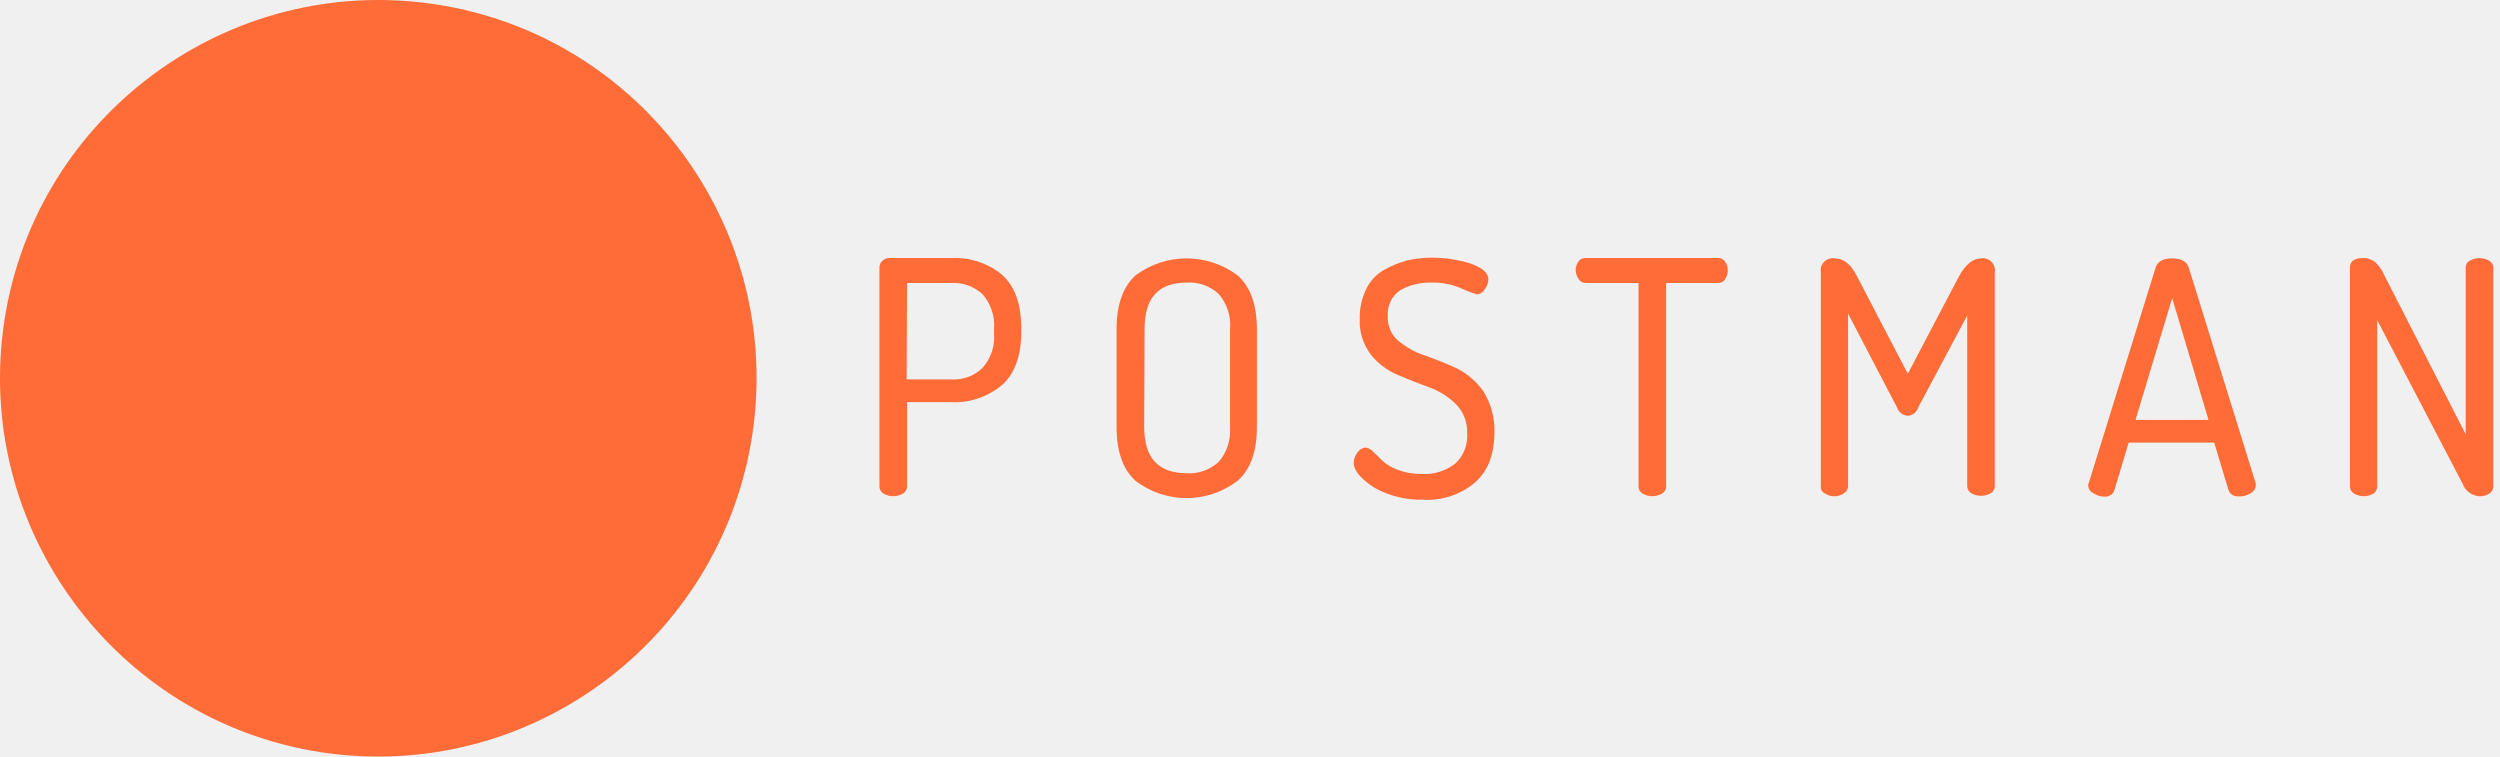
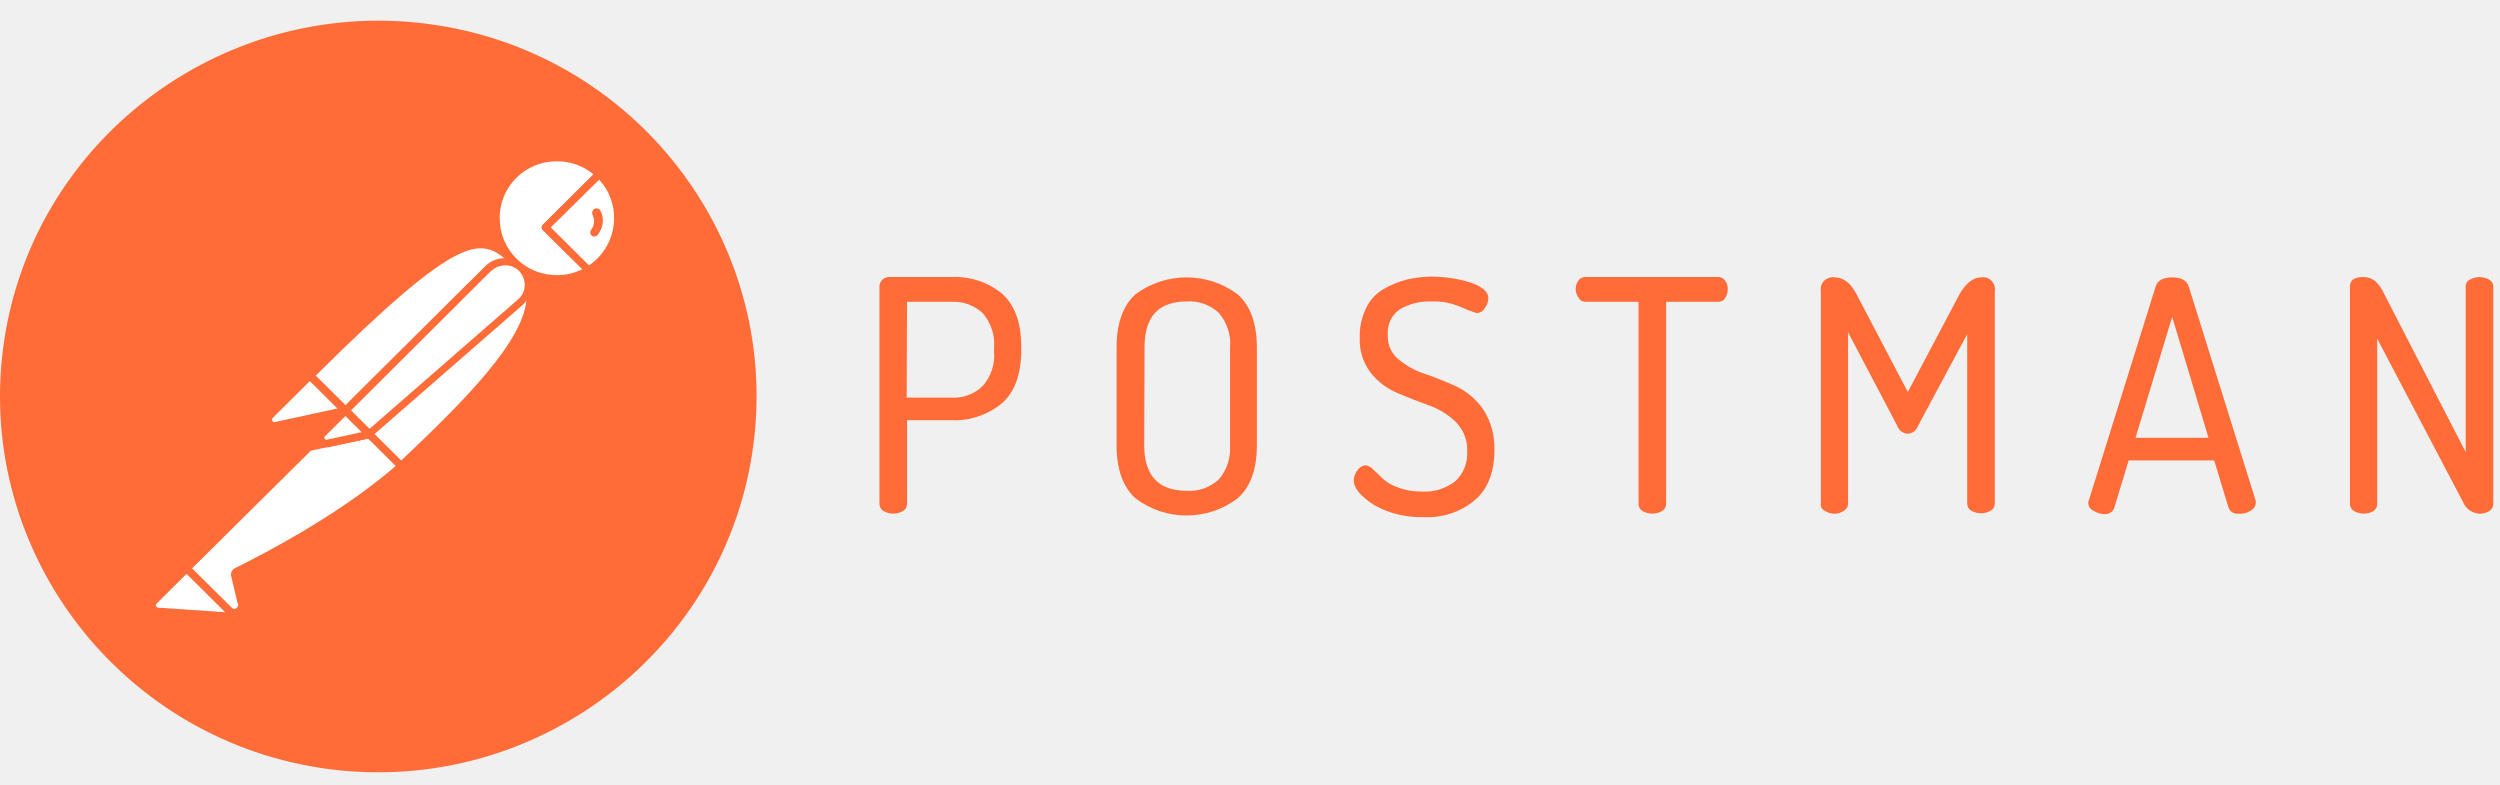
- <svg xmlns="http://www.w3.org/2000/svg" width="152" height="46" viewBox="0 0 152 46" fill="none">
-   <path d="M53.469 29.577V16.262C53.469 16.101 53.538 15.963 53.654 15.848C53.791 15.733 53.952 15.664 54.136 15.687H57.885C58.989 15.641 60.092 16.009 60.943 16.722C61.702 17.412 62.093 18.493 62.093 19.965V20.149C62.093 21.62 61.702 22.724 60.92 23.414C60.046 24.127 58.943 24.518 57.816 24.449H55.148V29.577C55.148 29.761 55.056 29.922 54.895 30.014C54.527 30.221 54.09 30.221 53.722 30.014C53.562 29.922 53.469 29.761 53.469 29.577ZM55.125 23.069H57.816C58.529 23.115 59.242 22.862 59.747 22.356C60.253 21.781 60.506 21.022 60.437 20.241V20.011C60.506 19.252 60.253 18.493 59.747 17.895C59.218 17.412 58.529 17.159 57.816 17.205H55.148L55.125 23.069Z" fill="#FF6C37" />
-   <path d="M67.888 25.967V20.011C67.888 18.516 68.279 17.435 69.038 16.745C70.877 15.366 73.407 15.366 75.247 16.745C76.028 17.435 76.419 18.539 76.419 20.011V25.967C76.419 27.461 76.028 28.542 75.247 29.232C73.407 30.635 70.877 30.635 69.038 29.232C68.279 28.542 67.888 27.461 67.888 25.967ZM69.567 25.967C69.567 27.829 70.418 28.772 72.165 28.772C72.878 28.818 73.568 28.565 74.097 28.082C74.603 27.507 74.833 26.748 74.787 25.967V19.988C74.856 19.229 74.603 18.47 74.097 17.872C73.568 17.389 72.878 17.136 72.165 17.182C70.441 17.182 69.59 18.102 69.59 19.988L69.567 25.967Z" fill="#FF6C37" />
-   <path d="M82.306 28.128C82.306 27.898 82.398 27.691 82.536 27.507C82.651 27.346 82.812 27.231 83.019 27.208C83.203 27.231 83.364 27.323 83.479 27.461C83.663 27.622 83.847 27.806 84.054 28.013C84.33 28.266 84.652 28.45 84.997 28.565C85.457 28.749 85.963 28.818 86.446 28.818C87.181 28.864 87.894 28.634 88.469 28.197C88.975 27.737 89.251 27.047 89.205 26.358C89.228 25.691 88.998 25.07 88.538 24.587C88.078 24.127 87.526 23.782 86.906 23.552C86.262 23.322 85.641 23.069 84.974 22.793C84.33 22.517 83.778 22.103 83.341 21.551C82.881 20.93 82.628 20.172 82.674 19.39C82.651 18.769 82.789 18.148 83.065 17.573C83.295 17.09 83.663 16.699 84.123 16.423C84.56 16.17 85.02 15.986 85.503 15.848C86.009 15.733 86.515 15.664 87.02 15.664C87.825 15.664 88.607 15.779 89.366 16.009C90.102 16.262 90.493 16.584 90.493 16.975C90.493 17.182 90.424 17.389 90.286 17.573C90.194 17.757 89.987 17.895 89.78 17.895C89.481 17.803 89.182 17.688 88.883 17.55C88.308 17.297 87.687 17.159 87.043 17.182C86.377 17.159 85.687 17.32 85.112 17.665C84.606 18.01 84.33 18.608 84.376 19.229C84.353 19.804 84.583 20.355 85.02 20.724C85.503 21.114 86.055 21.436 86.653 21.62C87.296 21.85 87.94 22.103 88.584 22.402C89.228 22.724 89.78 23.207 90.194 23.805C90.654 24.541 90.884 25.392 90.861 26.265C90.861 27.622 90.47 28.657 89.665 29.347C88.791 30.083 87.664 30.451 86.515 30.382C85.48 30.405 84.445 30.152 83.548 29.646C82.72 29.094 82.306 28.611 82.306 28.128Z" fill="#FF6C37" />
-   <path d="M95.805 16.423C95.805 16.239 95.851 16.055 95.966 15.917C96.058 15.756 96.219 15.687 96.403 15.687H104.451C104.635 15.687 104.796 15.756 104.888 15.917C105.003 16.055 105.049 16.239 105.049 16.423C105.049 16.607 105.003 16.814 104.888 16.975C104.796 17.136 104.635 17.205 104.451 17.205H101.301V29.577C101.301 29.761 101.209 29.922 101.048 30.014C100.68 30.221 100.243 30.221 99.875 30.014C99.714 29.922 99.622 29.761 99.622 29.577V17.205H96.426C96.242 17.205 96.081 17.136 95.989 16.975C95.874 16.814 95.805 16.63 95.805 16.423Z" fill="#FF6C37" />
-   <path d="M110.706 29.577V16.538C110.637 16.147 110.913 15.779 111.304 15.71C111.396 15.688 111.488 15.688 111.557 15.71C112.086 15.71 112.523 16.055 112.891 16.768L115.995 22.724L119.123 16.768C119.514 16.078 119.951 15.71 120.457 15.71C120.847 15.642 121.215 15.917 121.284 16.308C121.307 16.377 121.307 16.446 121.284 16.515V29.554C121.284 29.738 121.192 29.899 121.031 29.991C120.664 30.198 120.227 30.198 119.859 29.991C119.698 29.899 119.606 29.738 119.606 29.554V19.183L116.616 24.794C116.524 25.07 116.271 25.277 115.972 25.277C115.696 25.254 115.443 25.07 115.351 24.794L112.362 19.068V29.554C112.362 29.738 112.27 29.899 112.109 29.991C111.948 30.106 111.741 30.175 111.557 30.175C111.35 30.175 111.143 30.129 110.982 30.014C110.798 29.945 110.683 29.761 110.706 29.577Z" fill="#FF6C37" />
-   <path d="M126.964 29.485C126.964 29.439 126.987 29.37 127.01 29.324L131.057 16.285C131.172 15.894 131.517 15.71 132.069 15.71C132.621 15.71 132.966 15.894 133.081 16.285L137.151 29.393V29.508C137.151 29.715 137.013 29.899 136.829 29.991C136.622 30.129 136.37 30.198 136.094 30.175C135.841 30.198 135.588 30.06 135.496 29.807L134.622 26.909H129.425L128.551 29.807C128.482 30.06 128.206 30.221 127.953 30.198C127.723 30.198 127.493 30.129 127.286 29.991C127.079 29.899 126.964 29.715 126.964 29.485ZM129.839 25.53H134.277L132.069 18.125L129.839 25.53Z" fill="#FF6C37" />
-   <path d="M142.877 29.577V16.262C142.877 15.871 143.153 15.687 143.705 15.687C143.958 15.687 144.211 15.779 144.418 15.94C144.648 16.17 144.855 16.446 144.97 16.745L149.914 26.403V16.262C149.914 16.078 150.006 15.917 150.167 15.848C150.535 15.641 150.972 15.641 151.34 15.848C151.501 15.94 151.593 16.101 151.593 16.262V29.577C151.593 29.761 151.501 29.922 151.34 30.014C151.156 30.129 150.972 30.175 150.765 30.175C150.305 30.152 149.891 29.853 149.73 29.416L144.533 19.459V29.577C144.533 29.761 144.441 29.922 144.303 30.014C143.935 30.221 143.498 30.221 143.13 30.014C142.969 29.922 142.877 29.761 142.877 29.577Z" fill="#FF6C37" />
-   <path d="M45.812 25.921C47.422 13.319 38.522 1.798 25.944 0.188C13.365 -1.422 1.798 7.478 0.188 20.056C-1.422 32.635 7.478 44.179 20.056 45.812C32.658 47.422 44.179 38.522 45.812 25.921Z" fill="#FF6C37" />
+ <svg xmlns="http://www.w3.org/2000/svg" width="102" height="32" viewBox="0 0 102 32" fill="none">
+   <g clip-path="url(#clip0_25547_815)">
+     <path d="M35.881 20.562V11.685C35.881 11.578 35.927 11.486 36.004 11.409C36.097 11.333 36.205 11.287 36.328 11.302H38.844C39.584 11.271 40.325 11.517 40.896 11.992C41.405 12.452 41.668 13.172 41.668 14.153V14.276C41.668 15.257 41.405 15.993 40.881 16.453C40.294 16.928 39.553 17.189 38.797 17.143H37.007V20.562C37.007 20.684 36.946 20.792 36.838 20.853C36.591 20.991 36.297 20.991 36.051 20.853C35.943 20.792 35.881 20.684 35.881 20.562ZM36.992 16.223H38.797C39.276 16.254 39.754 16.085 40.094 15.748C40.433 15.365 40.603 14.859 40.557 14.338V14.184C40.603 13.678 40.433 13.172 40.094 12.774C39.739 12.452 39.276 12.283 38.797 12.314H37.007L36.992 16.223Z" fill="#FF6C37" />
+     <path d="M45.556 18.155V14.184C45.556 13.188 45.819 12.467 46.328 12.007C47.562 11.087 49.26 11.087 50.494 12.007C51.019 12.467 51.281 13.203 51.281 14.184V18.155C51.281 19.151 51.019 19.872 50.494 20.332C49.26 21.267 47.562 21.267 46.328 20.332C45.819 19.872 45.556 19.151 45.556 18.155ZM46.683 18.155C46.683 19.397 47.254 20.025 48.427 20.025C48.905 20.056 49.368 19.887 49.723 19.565C50.062 19.182 50.217 18.676 50.186 18.155V14.169C50.232 13.663 50.062 13.157 49.723 12.758C49.368 12.437 48.905 12.268 48.427 12.299C47.269 12.299 46.698 12.912 46.698 14.169L46.683 18.155Z" fill="#FF6C37" />
+     <path d="M55.232 19.596C55.232 19.442 55.294 19.305 55.386 19.182C55.463 19.075 55.571 18.998 55.71 18.983C55.834 18.998 55.942 19.059 56.019 19.151C56.142 19.259 56.266 19.381 56.405 19.519C56.59 19.688 56.806 19.811 57.037 19.887C57.346 20.01 57.685 20.056 58.01 20.056C58.503 20.086 58.982 19.933 59.367 19.642C59.707 19.335 59.892 18.875 59.861 18.415C59.877 17.971 59.722 17.557 59.414 17.235C59.105 16.928 58.735 16.698 58.318 16.545C57.886 16.392 57.469 16.223 57.022 16.039C56.59 15.855 56.219 15.579 55.926 15.211C55.618 14.797 55.448 14.291 55.479 13.77C55.463 13.356 55.556 12.942 55.741 12.559C55.895 12.237 56.142 11.976 56.451 11.793C56.744 11.624 57.053 11.501 57.377 11.409C57.716 11.333 58.056 11.287 58.395 11.287C58.935 11.287 59.46 11.363 59.969 11.517C60.463 11.685 60.725 11.9 60.725 12.161C60.725 12.299 60.679 12.437 60.587 12.559C60.525 12.682 60.386 12.774 60.247 12.774C60.047 12.712 59.846 12.636 59.645 12.544C59.26 12.375 58.843 12.283 58.411 12.299C57.963 12.283 57.5 12.39 57.114 12.62C56.775 12.85 56.59 13.249 56.621 13.663C56.605 14.046 56.76 14.414 57.053 14.659C57.377 14.92 57.747 15.135 58.148 15.257C58.581 15.411 59.013 15.579 59.445 15.778C59.877 15.993 60.247 16.315 60.525 16.714C60.834 17.204 60.988 17.771 60.972 18.354C60.972 19.259 60.71 19.948 60.17 20.408C59.584 20.899 58.827 21.144 58.056 21.098C57.361 21.114 56.667 20.945 56.065 20.608C55.51 20.24 55.232 19.918 55.232 19.596Z" fill="#FF6C37" />
+     <path d="M64.29 11.793C64.29 11.67 64.321 11.547 64.398 11.455C64.46 11.348 64.568 11.302 64.691 11.302H70.092C70.216 11.302 70.324 11.348 70.385 11.455C70.463 11.547 70.494 11.67 70.494 11.793C70.494 11.915 70.463 12.053 70.385 12.16C70.324 12.268 70.216 12.314 70.092 12.314H67.978V20.562C67.978 20.684 67.916 20.791 67.808 20.853C67.562 20.991 67.268 20.991 67.022 20.853C66.913 20.791 66.852 20.684 66.852 20.562V12.314H64.707C64.583 12.314 64.475 12.268 64.414 12.16C64.336 12.053 64.29 11.93 64.29 11.793Z" fill="#FF6C37" />
+     <path d="M74.29 20.562V11.869C74.243 11.609 74.429 11.363 74.691 11.317C74.753 11.302 74.814 11.302 74.861 11.317C75.216 11.317 75.509 11.547 75.756 12.023L77.839 15.993L79.938 12.023C80.2 11.563 80.493 11.317 80.833 11.317C81.095 11.271 81.342 11.455 81.388 11.716C81.404 11.762 81.404 11.808 81.388 11.854V20.546C81.388 20.669 81.326 20.776 81.219 20.838C80.972 20.976 80.678 20.976 80.431 20.838C80.323 20.776 80.262 20.669 80.262 20.546V13.632L78.256 17.373C78.194 17.557 78.024 17.695 77.824 17.695C77.638 17.68 77.469 17.557 77.407 17.373L75.401 13.556V20.546C75.401 20.669 75.339 20.776 75.231 20.838C75.123 20.914 74.984 20.96 74.861 20.96C74.722 20.96 74.583 20.93 74.475 20.853C74.352 20.807 74.274 20.684 74.29 20.562Z" fill="#FF6C37" />
+     <path d="M85.2 20.5C85.2 20.47 85.215 20.424 85.231 20.393L87.947 11.701C88.024 11.44 88.255 11.317 88.625 11.317C88.996 11.317 89.227 11.44 89.304 11.701L92.036 20.439V20.516C92.036 20.654 91.943 20.776 91.82 20.838C91.681 20.93 91.511 20.976 91.326 20.96C91.156 20.976 90.986 20.884 90.925 20.715L90.338 18.783H86.851L86.264 20.715C86.218 20.884 86.033 20.991 85.863 20.976C85.709 20.976 85.555 20.93 85.416 20.838C85.277 20.776 85.2 20.654 85.2 20.5ZM87.129 17.863H90.107L88.625 12.927L87.129 17.863Z" fill="#FF6C37" />
+     <path d="M95.878 20.562V11.685C95.878 11.425 96.063 11.302 96.434 11.302C96.603 11.302 96.773 11.363 96.912 11.47C97.066 11.624 97.205 11.808 97.282 12.007L100.6 18.446V11.685C100.6 11.562 100.662 11.455 100.77 11.409C101.017 11.271 101.31 11.271 101.557 11.409C101.665 11.47 101.727 11.578 101.727 11.685V20.562C101.727 20.684 101.665 20.791 101.557 20.853C101.433 20.93 101.31 20.96 101.171 20.96C100.863 20.945 100.585 20.745 100.477 20.454L96.989 13.816V20.562C96.989 20.684 96.927 20.791 96.835 20.853C96.588 20.991 96.295 20.991 96.048 20.853C95.94 20.791 95.878 20.684 95.878 20.562Z" fill="#FF6C37" />
+     <path d="M30.742 18.124C31.822 9.723 25.85 2.042 17.409 0.969C8.968 -0.104 1.206 5.829 0.126 14.215C-0.954 22.601 5.018 30.297 13.459 31.385C21.915 32.458 29.647 26.525 30.742 18.124Z" fill="#FF6C37" />
+     <path d="M21.005 10.688L14.493 17.158L12.657 15.334C19.061 8.971 19.693 9.523 21.005 10.688Z" fill="white" />
+     <path d="M14.493 17.311C14.447 17.311 14.416 17.296 14.385 17.265L12.533 15.441C12.472 15.38 12.472 15.288 12.533 15.226C19.045 8.757 19.724 9.37 21.098 10.597C21.129 10.627 21.144 10.658 21.144 10.704C21.144 10.75 21.129 10.78 21.098 10.811L14.586 17.265C14.57 17.296 14.524 17.311 14.493 17.311ZM12.873 15.334L14.493 16.943L20.774 10.704C19.632 9.692 18.86 9.385 12.873 15.334Z" fill="#FF6C37" />
+     <path d="M16.36 19.013L14.585 17.25L21.098 10.78C22.841 12.528 20.233 15.364 16.36 19.013Z" fill="white" />
+     <path d="M16.36 19.166C16.314 19.166 16.283 19.151 16.252 19.12L14.478 17.357C14.447 17.327 14.447 17.296 14.447 17.25C14.447 17.204 14.462 17.173 14.493 17.143L21.005 10.673C21.067 10.612 21.159 10.612 21.221 10.673C21.622 11.041 21.838 11.562 21.823 12.099C21.792 13.801 19.848 15.962 16.484 19.12C16.437 19.151 16.391 19.166 16.36 19.166ZM14.802 17.25C15.789 18.246 16.206 18.645 16.36 18.798C18.953 16.345 21.468 13.831 21.483 12.099C21.499 11.7 21.345 11.302 21.082 10.995L14.802 17.25Z" fill="#FF6C37" />
+     <path d="M12.688 15.38L13.999 16.683C14.03 16.713 14.03 16.744 13.999 16.775C13.984 16.79 13.984 16.79 13.968 16.79L11.252 17.373C11.114 17.388 10.99 17.296 10.959 17.158C10.944 17.081 10.975 17.005 11.021 16.959L12.595 15.395C12.626 15.364 12.672 15.349 12.688 15.38Z" fill="white" />
+     <path d="M11.206 17.526C10.975 17.526 10.805 17.342 10.805 17.112C10.805 17.005 10.851 16.897 10.928 16.821L12.502 15.257C12.595 15.18 12.718 15.18 12.811 15.257L14.123 16.56C14.215 16.637 14.215 16.775 14.123 16.867C14.092 16.897 14.061 16.913 14.015 16.928L11.299 17.511C11.268 17.511 11.237 17.526 11.206 17.526ZM12.641 15.548L11.129 17.051C11.098 17.081 11.083 17.127 11.114 17.173C11.129 17.219 11.175 17.235 11.222 17.219L13.768 16.667L12.641 15.548Z" fill="#FF6C37" />
+     <path d="M24.446 7.101C23.459 6.151 21.869 6.181 20.912 7.178C19.956 8.174 19.986 9.738 20.989 10.689C21.807 11.47 23.042 11.608 24.014 11.026L22.255 9.278L24.446 7.101Z" fill="white" />
+     <path d="M22.718 11.531C21.252 11.531 20.064 10.351 20.064 8.895C20.064 7.438 21.252 6.258 22.718 6.258C23.397 6.258 24.06 6.518 24.554 6.994C24.585 7.024 24.6 7.055 24.6 7.101C24.6 7.147 24.585 7.178 24.554 7.208L22.471 9.278L24.107 10.903C24.168 10.964 24.168 11.056 24.107 11.118C24.091 11.133 24.091 11.133 24.076 11.148C23.674 11.394 23.196 11.531 22.718 11.531ZM22.718 6.58C21.422 6.58 20.372 7.622 20.388 8.91C20.388 10.198 21.437 11.24 22.733 11.225C23.088 11.225 23.443 11.148 23.767 10.98L22.147 9.385C22.116 9.355 22.101 9.324 22.101 9.278C22.101 9.232 22.116 9.201 22.147 9.171L24.215 7.116C23.798 6.764 23.273 6.58 22.718 6.58Z" fill="#FF6C37" />
+     <path d="M24.493 7.147L24.462 7.116L22.255 9.278L23.999 11.011C24.169 10.903 24.338 10.78 24.477 10.643C25.465 9.677 25.465 8.113 24.493 7.147Z" fill="white" />
+     <path d="M24.014 11.179C23.968 11.179 23.937 11.164 23.906 11.133L22.147 9.385C22.116 9.355 22.101 9.324 22.101 9.278C22.101 9.232 22.116 9.201 22.147 9.171L24.338 6.994C24.4 6.932 24.492 6.932 24.554 6.994L24.601 7.024C25.635 8.052 25.635 9.707 24.616 10.75C24.462 10.903 24.292 11.041 24.107 11.148C24.061 11.164 24.03 11.179 24.014 11.179ZM22.471 9.278L24.03 10.826C24.153 10.75 24.277 10.642 24.369 10.55C25.249 9.677 25.295 8.251 24.446 7.331L22.471 9.278Z" fill="#FF6C37" />
+     <path d="M21.267 10.964C20.897 10.597 20.295 10.597 19.925 10.964L14.107 16.744L15.079 17.71L21.237 12.344C21.638 12.007 21.669 11.409 21.329 11.01C21.298 10.995 21.283 10.98 21.267 10.964Z" fill="white" />
+     <path d="M15.064 17.863C15.018 17.863 14.987 17.848 14.956 17.817L13.984 16.851C13.922 16.79 13.922 16.698 13.984 16.637L19.801 10.857C20.233 10.428 20.928 10.428 21.36 10.857C21.792 11.286 21.792 11.976 21.36 12.405C21.345 12.421 21.329 12.436 21.314 12.451L15.156 17.817C15.141 17.848 15.11 17.863 15.064 17.863ZM14.323 16.744L15.079 17.495L21.128 12.222C21.468 11.946 21.499 11.44 21.221 11.102C20.943 10.765 20.434 10.735 20.095 11.011C20.079 11.026 20.064 11.041 20.033 11.056L14.323 16.744Z" fill="#FF6C37" />
+     <path d="M9.648 23.321C9.586 23.352 9.555 23.413 9.571 23.474L9.833 24.578C9.895 24.731 9.802 24.915 9.632 24.961C9.509 25.007 9.37 24.961 9.293 24.869L7.595 23.198L13.135 17.695L15.049 17.725L16.345 19.013C16.036 19.274 14.169 21.067 9.648 23.321Z" fill="white" />
+     <path d="M9.524 25.114C9.401 25.114 9.277 25.069 9.2 24.977L7.518 23.305C7.487 23.275 7.472 23.244 7.472 23.198C7.472 23.152 7.487 23.122 7.518 23.091L13.058 17.587C13.089 17.556 13.135 17.541 13.166 17.541L15.079 17.572C15.126 17.572 15.156 17.587 15.187 17.618L16.484 18.906C16.514 18.936 16.53 18.982 16.53 19.028C16.53 19.074 16.514 19.105 16.468 19.136L16.36 19.227C14.724 20.653 12.502 22.079 9.74 23.443L10.002 24.532C10.049 24.731 9.956 24.946 9.771 25.053C9.678 25.099 9.601 25.114 9.524 25.114ZM7.827 23.198L9.416 24.762C9.462 24.838 9.555 24.869 9.632 24.823C9.709 24.777 9.74 24.685 9.694 24.609L9.431 23.505C9.401 23.367 9.462 23.244 9.586 23.183C12.317 21.818 14.524 20.408 16.144 19.013L15.002 17.878L13.227 17.848L7.827 23.198Z" fill="#FF6C37" />
+     <path d="M6.283 24.517L7.611 23.198L9.586 25.161L6.438 24.946C6.299 24.931 6.206 24.808 6.222 24.67C6.222 24.609 6.237 24.547 6.283 24.517Z" fill="white" />
+     <path d="M9.586 25.299L6.422 25.084C6.191 25.069 6.037 24.869 6.052 24.639C6.068 24.547 6.098 24.455 6.176 24.394L7.503 23.076C7.564 23.014 7.657 23.014 7.719 23.076L9.694 25.038C9.74 25.084 9.756 25.145 9.725 25.206C9.694 25.268 9.648 25.299 9.586 25.299ZM7.611 23.413L6.392 24.624C6.345 24.655 6.345 24.731 6.392 24.762C6.407 24.777 6.422 24.793 6.453 24.793L9.185 24.977L7.611 23.413Z" fill="#FF6C37" />
+     <path d="M12.595 18.4C12.502 18.4 12.441 18.323 12.441 18.246C12.441 18.2 12.456 18.17 12.487 18.139L13.984 16.652C14.046 16.591 14.138 16.591 14.2 16.652L15.172 17.618C15.218 17.664 15.234 17.71 15.218 17.771C15.203 17.817 15.156 17.863 15.095 17.878L12.626 18.4C12.61 18.4 12.595 18.4 12.595 18.4ZM14.092 16.974L13.073 17.986L14.74 17.633L14.092 16.974Z" fill="#FF6C37" />
+     <path d="M15.049 17.725L13.351 18.093C13.228 18.124 13.104 18.047 13.073 17.925C13.058 17.848 13.073 17.771 13.135 17.71L14.076 16.775L15.049 17.725Z" fill="white" />
+     <path d="M13.32 18.246C13.104 18.246 12.934 18.078 12.934 17.863C12.934 17.756 12.981 17.664 13.043 17.587L13.984 16.652C14.046 16.591 14.138 16.591 14.2 16.652L15.172 17.618C15.218 17.664 15.234 17.71 15.218 17.771C15.203 17.817 15.156 17.863 15.095 17.878L13.397 18.246C13.367 18.246 13.336 18.246 13.32 18.246ZM14.092 16.974L13.258 17.802C13.228 17.832 13.228 17.863 13.243 17.894C13.258 17.924 13.289 17.94 13.336 17.94L14.755 17.633L14.092 16.974Z" fill="#FF6C37" />
+     <path d="M24.508 8.619C24.477 8.527 24.369 8.481 24.277 8.512C24.184 8.542 24.138 8.65 24.169 8.742C24.169 8.757 24.184 8.772 24.184 8.788C24.277 8.972 24.246 9.201 24.122 9.37C24.061 9.447 24.076 9.554 24.138 9.615C24.215 9.677 24.323 9.661 24.385 9.585C24.616 9.293 24.663 8.926 24.508 8.619Z" fill="#FF6C37" />
+   </g>
+   <defs>
+     <clipPath id="clip0_25547_815">
+       <rect width="102" height="32" fill="white" />
+     </clipPath>
+   </defs>
</svg>
